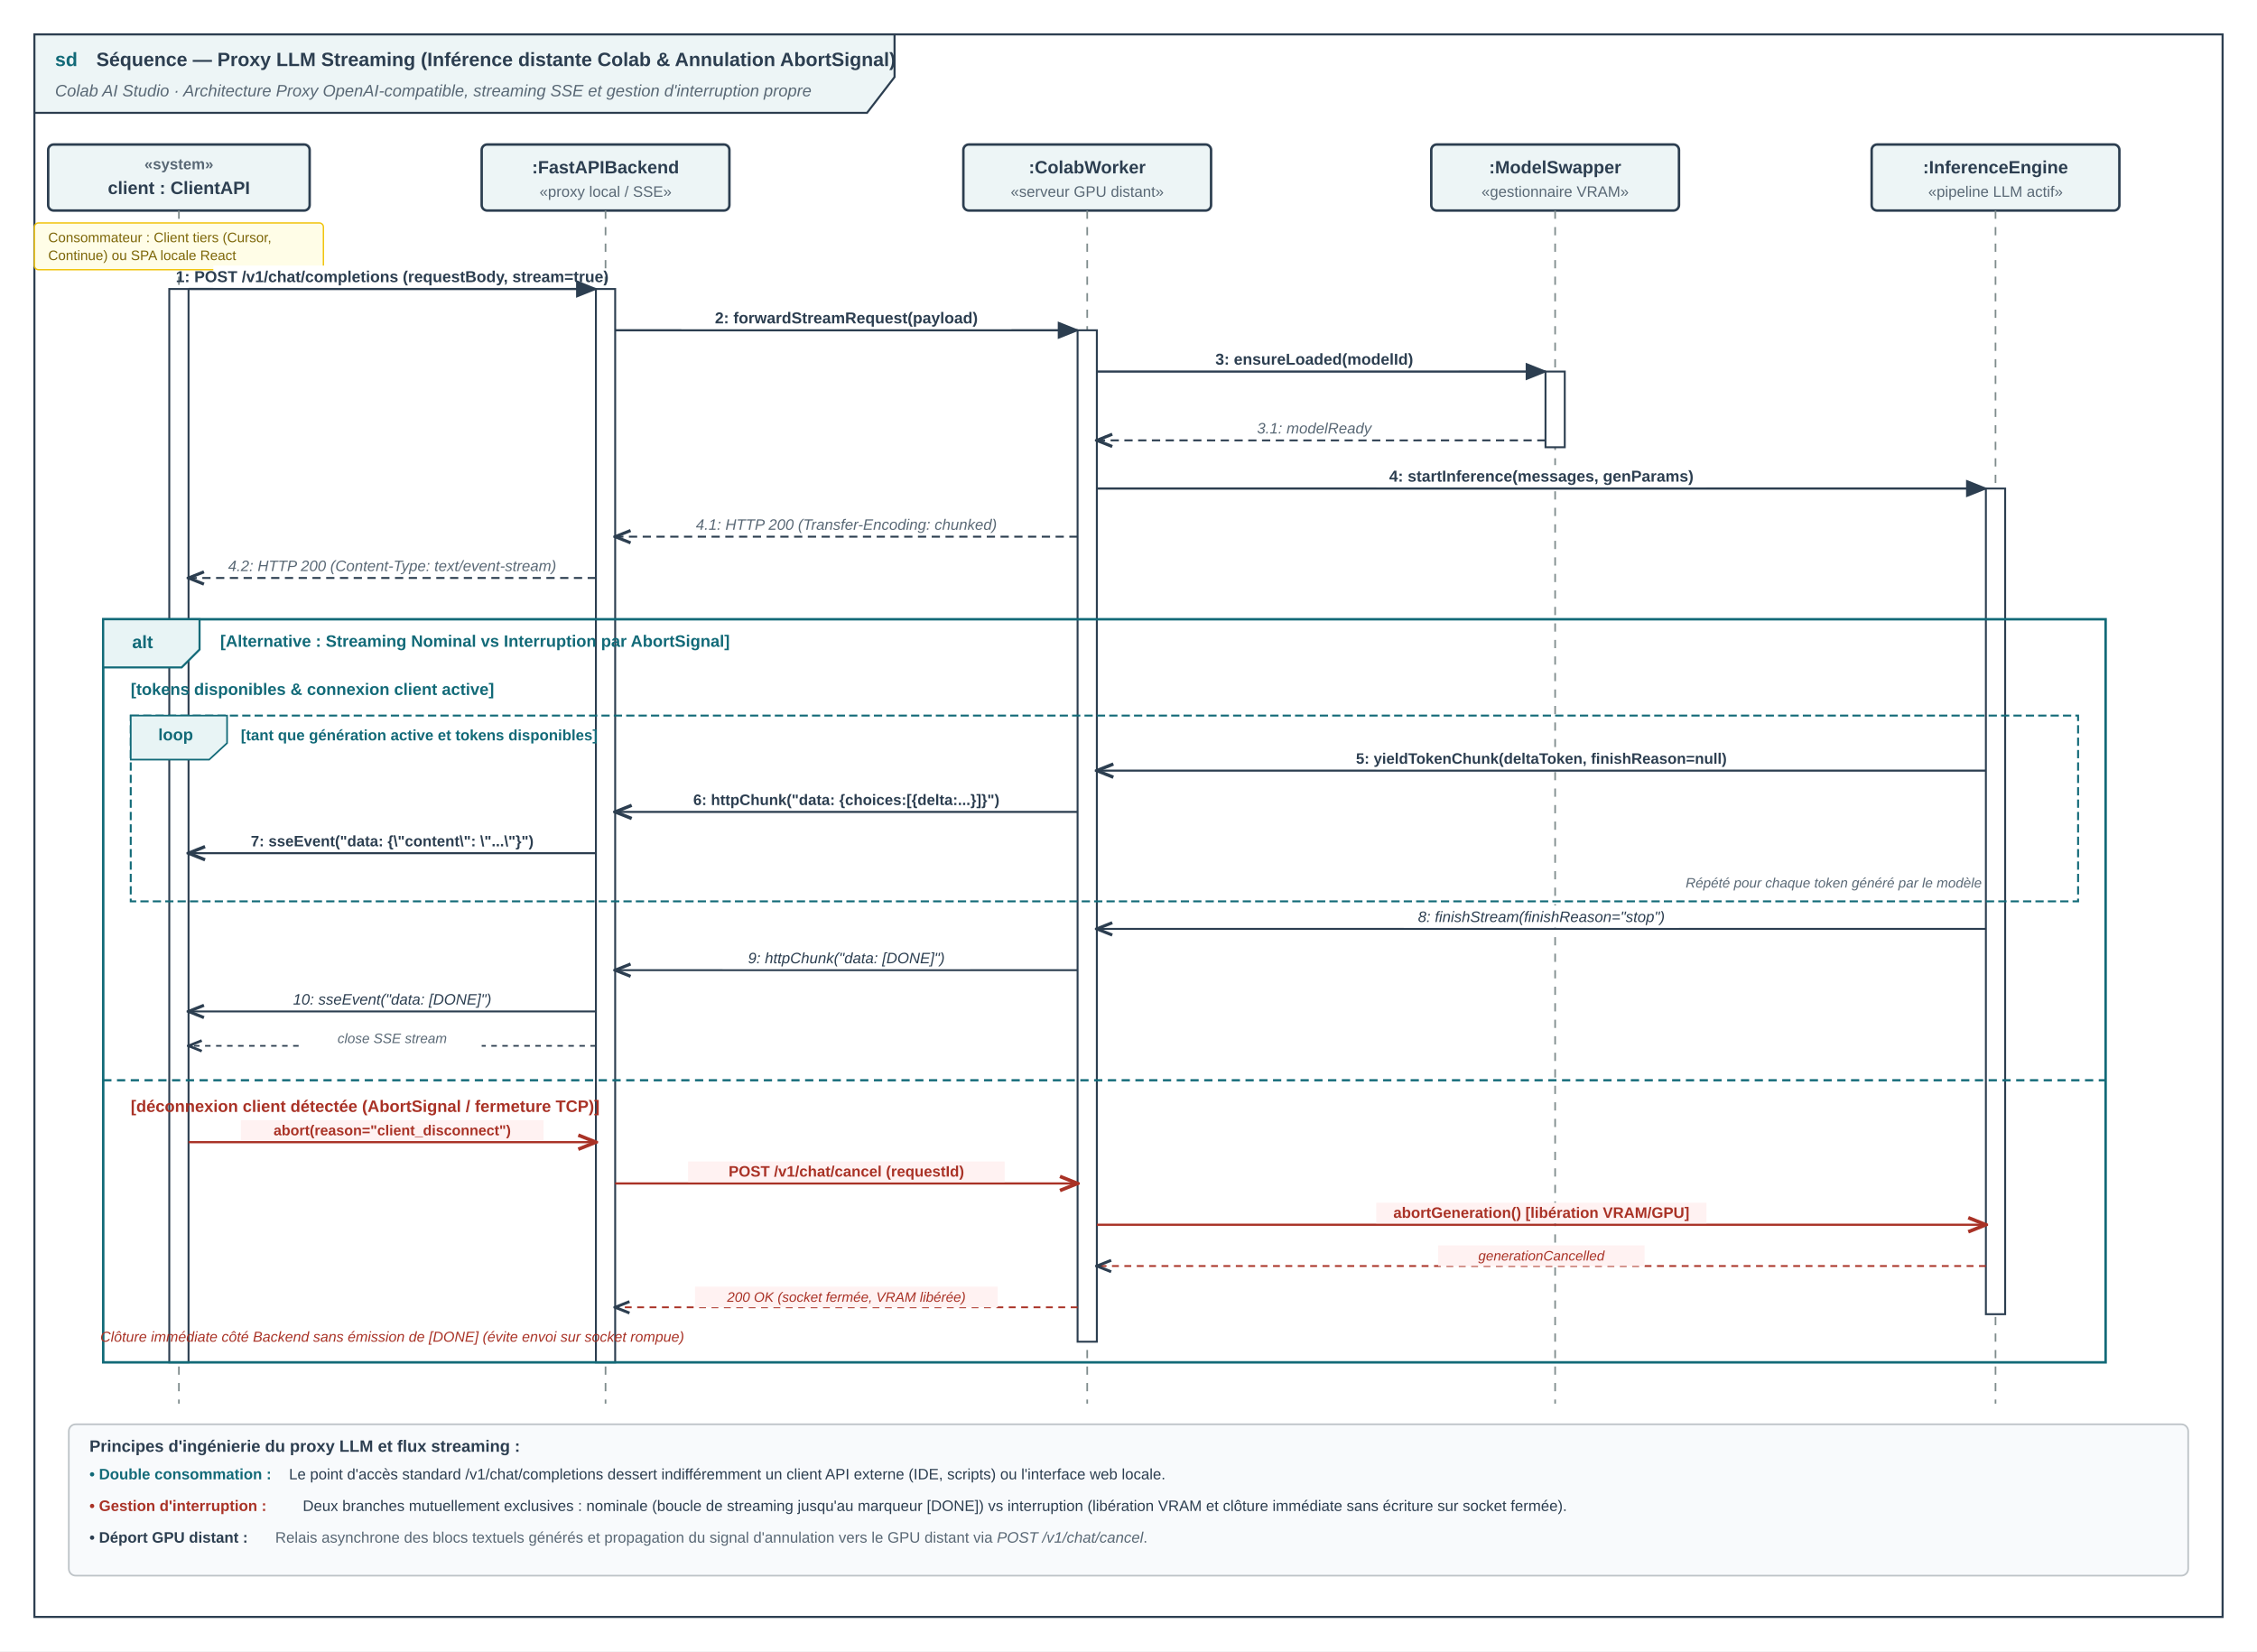
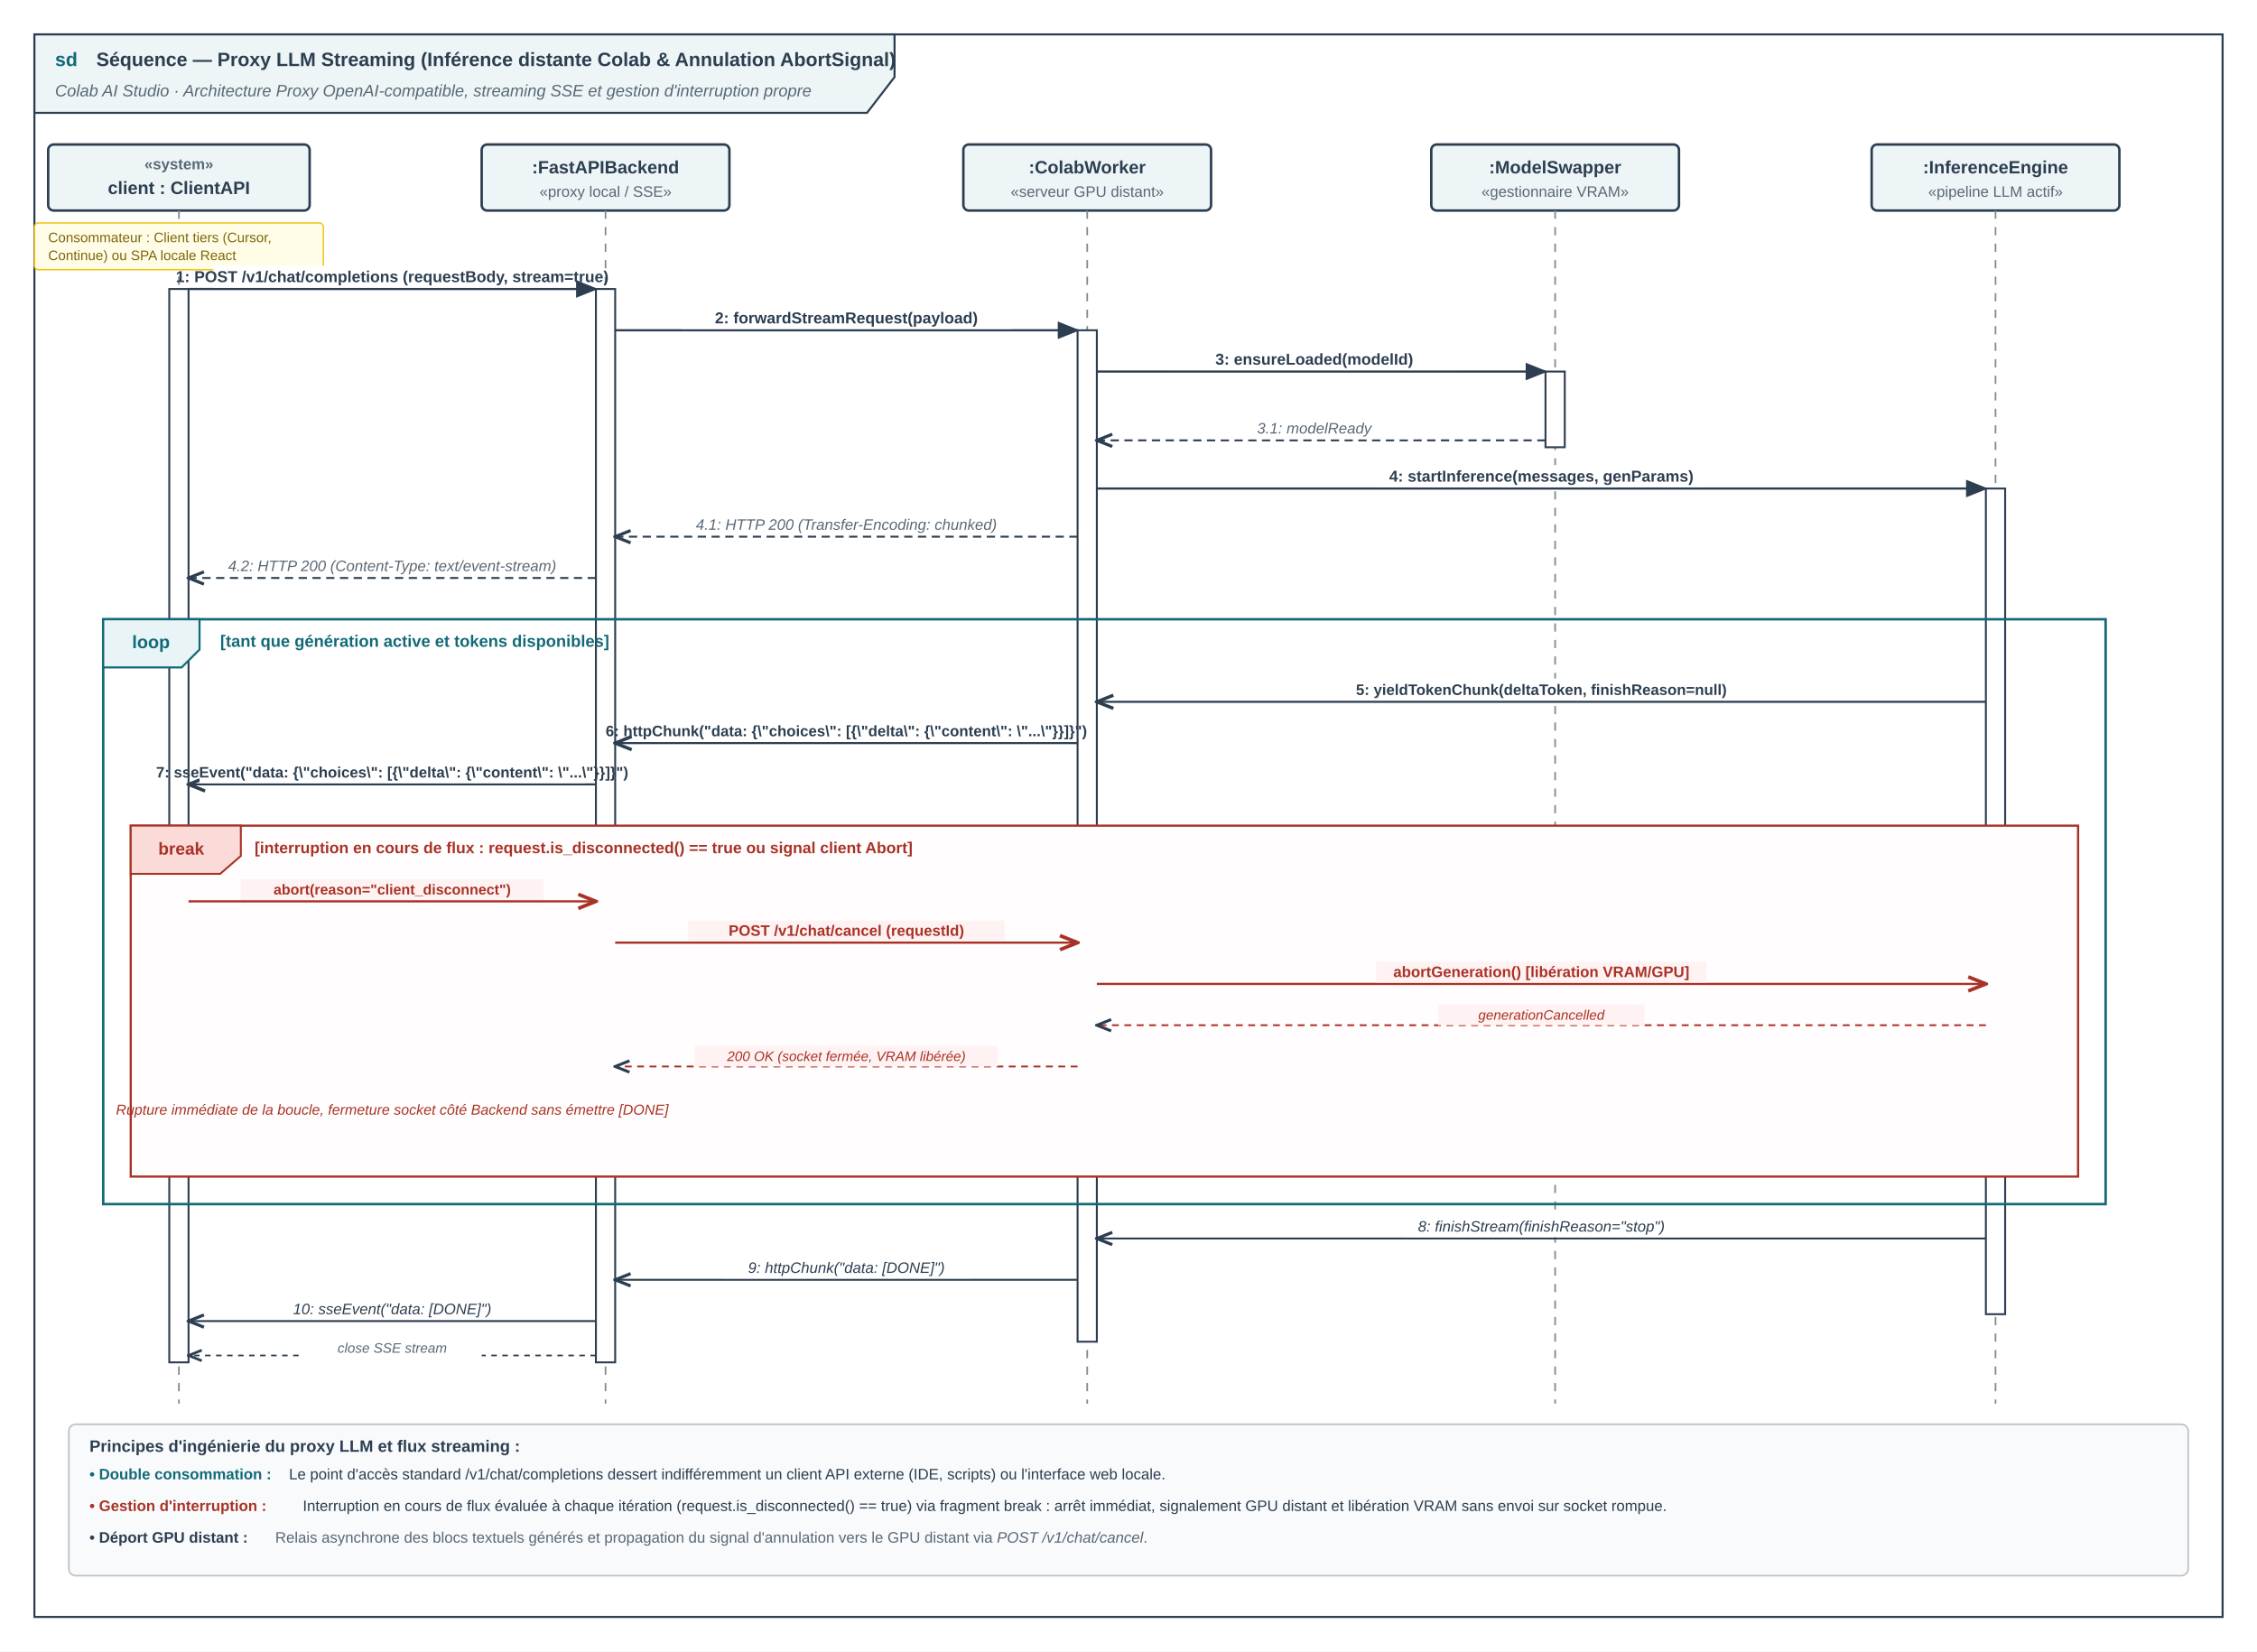
<svg xmlns="http://www.w3.org/2000/svg" width="1640" height="1200" viewBox="0 0 1640 1200">
  <defs>
    <marker id="arrow" markerWidth="10" markerHeight="8" refX="9" refY="4" orient="auto">
      <path d="M0 0 L10 4 L0 8 Z" fill="#2C3E50" />
    </marker>
    <marker id="openArrow" markerWidth="10" markerHeight="8" refX="9" refY="4" orient="auto">
      <path d="M1 0.8 L9 4 L1 7.2" fill="none" stroke="#2C3E50" stroke-width="1.6" />
    </marker>
    <marker id="abortArrow" markerWidth="10" markerHeight="8" refX="9" refY="4" orient="auto">
      <path d="M1 0.8 L9 4 L1 7.2" fill="none" stroke="#A93226" stroke-width="1.6" />
    </marker>
  </defs>
  <rect x="0" y="0" width="100%" height="100%" fill="#FFFFFF" />
  <rect x="25" y="25" width="1590" height="1150" fill="none" stroke="#2C3E50" stroke-width="1.5" />
  <path d="M25 25 L650 25 L650 56 L630 82 L25 82 Z" fill="#EDF5F6" stroke="#2C3E50" stroke-width="1.5" />
  <text x="40" y="48" font-family="Arial, sans-serif" font-size="14" font-weight="700" fill="#126A78">sd</text>
  <text x="70" y="48" font-family="Arial, sans-serif" font-size="14" font-weight="700" fill="#2C3E50">Séquence — Proxy LLM Streaming (Inférence distante Colab &amp; Annulation AbortSignal)</text>
  <text x="40" y="70" font-family="Arial, sans-serif" font-size="12" font-style="italic" fill="#596875">Colab AI Studio · Architecture Proxy OpenAI-compatible, streaming SSE et gestion d'interruption propre</text>
  <rect x="35" y="105" width="190" height="48" rx="4" fill="#EDF5F6" stroke="#2C3E50" stroke-width="1.8" />
  <text x="130" y="123" text-anchor="middle" font-family="Arial, sans-serif" font-size="11" font-weight="600" fill="#596875">«system»</text>
  <text x="130" y="141" text-anchor="middle" font-family="Arial, sans-serif" font-size="13" font-weight="700" fill="#2C3E50">client : ClientAPI</text>
  <line x1="130" y1="153" x2="130" y2="1020" stroke="#7F8C8D" stroke-width="1.2" stroke-dasharray="6 6" />
  <rect x="25" y="162" width="210" height="34" rx="3" fill="#FFFDE7" stroke="#F1C40F" stroke-width="1" />
  <text x="35" y="176" font-family="Arial, sans-serif" font-size="10" fill="#7D6608">Consommateur : Client tiers (Cursor,</text>
  <text x="35" y="189" font-family="Arial, sans-serif" font-size="10" fill="#7D6608">Continue) ou SPA locale React</text>
  <rect x="350" y="105" width="180" height="48" rx="4" fill="#EDF5F6" stroke="#2C3E50" stroke-width="1.8" />
  <text x="440" y="126" text-anchor="middle" font-family="Arial, sans-serif" font-size="13" font-weight="700" fill="#2C3E50">:FastAPIBackend</text>
  <text x="440" y="143" text-anchor="middle" font-family="Arial, sans-serif" font-size="11" fill="#596875">«proxy local / SSE»</text>
  <line x1="440" y1="153" x2="440" y2="1020" stroke="#7F8C8D" stroke-width="1.2" stroke-dasharray="6 6" />
  <rect x="700" y="105" width="180" height="48" rx="4" fill="#EDF5F6" stroke="#2C3E50" stroke-width="1.8" />
  <text x="790" y="126" text-anchor="middle" font-family="Arial, sans-serif" font-size="13" font-weight="700" fill="#2C3E50">:ColabWorker</text>
  <text x="790" y="143" text-anchor="middle" font-family="Arial, sans-serif" font-size="11" fill="#596875">«serveur GPU distant»</text>
  <line x1="790" y1="153" x2="790" y2="1020" stroke="#7F8C8D" stroke-width="1.2" stroke-dasharray="6 6" />
  <rect x="1040" y="105" width="180" height="48" rx="4" fill="#EDF5F6" stroke="#2C3E50" stroke-width="1.8" />
  <text x="1130" y="126" text-anchor="middle" font-family="Arial, sans-serif" font-size="13" font-weight="700" fill="#2C3E50">:ModelSwapper</text>
  <text x="1130" y="143" text-anchor="middle" font-family="Arial, sans-serif" font-size="11" fill="#596875">«gestionnaire VRAM»</text>
  <line x1="1130" y1="153" x2="1130" y2="1020" stroke="#7F8C8D" stroke-width="1.2" stroke-dasharray="6 6" />
  <rect x="1360" y="105" width="180" height="48" rx="4" fill="#EDF5F6" stroke="#2C3E50" stroke-width="1.8" />
  <text x="1450" y="126" text-anchor="middle" font-family="Arial, sans-serif" font-size="13" font-weight="700" fill="#2C3E50">:InferenceEngine</text>
  <text x="1450" y="143" text-anchor="middle" font-family="Arial, sans-serif" font-size="11" fill="#596875">«pipeline LLM actif»</text>
  <line x1="1450" y1="153" x2="1450" y2="1020" stroke="#7F8C8D" stroke-width="1.2" stroke-dasharray="6 6" />
  <rect x="123" y="210" width="14" height="780" fill="#FFFFFF" stroke="#2C3E50" stroke-width="1.4" />
  <rect x="433" y="210" width="14" height="780" fill="#FFFFFF" stroke="#2C3E50" stroke-width="1.4" />
  <rect x="783" y="240" width="14" height="735" fill="#FFFFFF" stroke="#2C3E50" stroke-width="1.4" />
  <rect x="1123" y="270" width="14" height="55" fill="#FFFFFF" stroke="#2C3E50" stroke-width="1.4" />
  <rect x="1443" y="355" width="14" height="600" fill="#FFFFFF" stroke="#2C3E50" stroke-width="1.4" />
  <path d="M137 210 L433 210" fill="none" stroke="#2C3E50" stroke-width="1.6" marker-end="url(#arrow)" />
  <rect x="155" y="193" width="260" height="16" fill="#FFFFFF" />
  <text x="285" y="205" text-anchor="middle" font-family="Arial, sans-serif" font-size="11.5" font-weight="600" fill="#2C3E50">1: POST /v1/chat/completions (requestBody, stream=true)</text>
  <path d="M447 240 L783 240" fill="none" stroke="#2C3E50" stroke-width="1.6" marker-end="url(#arrow)" />
  <rect x="495" y="223" width="240" height="16" fill="#FFFFFF" />
  <text x="615" y="235" text-anchor="middle" font-family="Arial, sans-serif" font-size="11.5" font-weight="600" fill="#2C3E50">2: forwardStreamRequest(payload)</text>
  <path d="M797 270 L1123 270" fill="none" stroke="#2C3E50" stroke-width="1.6" marker-end="url(#arrow)" />
  <rect x="850" y="253" width="210" height="16" fill="#FFFFFF" />
  <text x="955" y="265" text-anchor="middle" font-family="Arial, sans-serif" font-size="11.5" font-weight="600" fill="#2C3E50">3: ensureLoaded(modelId)</text>
  <path d="M1123 320 L797 320" fill="none" stroke="#2C3E50" stroke-width="1.4" stroke-dasharray="6 4" marker-end="url(#openArrow)" />
  <rect x="880" y="303" width="150" height="16" fill="#FFFFFF" />
  <text x="955" y="315" text-anchor="middle" font-family="Arial, sans-serif" font-size="11" font-style="italic" fill="#596875">3.1: modelReady</text>
  <path d="M797 355 L1443 355" fill="none" stroke="#2C3E50" stroke-width="1.6" marker-end="url(#arrow)" />
  <rect x="1000" y="338" width="240" height="16" fill="#FFFFFF" />
  <text x="1120" y="350" text-anchor="middle" font-family="Arial, sans-serif" font-size="11.5" font-weight="600" fill="#2C3E50">4: startInference(messages, genParams)</text>
  <path d="M783 390 L447 390" fill="none" stroke="#2C3E50" stroke-width="1.4" stroke-dasharray="6 4" marker-end="url(#openArrow)" />
  <rect x="500" y="373" width="225" height="16" fill="#FFFFFF" />
  <text x="615" y="385" text-anchor="middle" font-family="Arial, sans-serif" font-size="11" font-style="italic" fill="#596875">4.1: HTTP 200 (Transfer-Encoding: chunked)</text>
  <path d="M433 420 L137 420" fill="none" stroke="#2C3E50" stroke-width="1.4" stroke-dasharray="6 4" marker-end="url(#openArrow)" />
  <rect x="180" y="403" width="210" height="16" fill="#FFFFFF" />
  <text x="285" y="415" text-anchor="middle" font-family="Arial, sans-serif" font-size="11" font-style="italic" fill="#596875">4.2: HTTP 200 (Content-Type: text/event-stream)</text>
-   <rect x="75" y="450" width="1455" height="540" fill="none" stroke="#126A78" stroke-width="1.8" />
+   <rect x="75" y="450" width="1455" height="425" fill="none" stroke="#126A78" stroke-width="1.8" />
  <path d="M75 450 L145 450 L145 472 L132 485 L75 485 Z" fill="#E8F4F5" stroke="#126A78" stroke-width="1.5" />
-   <text x="96" y="471" font-family="Arial, sans-serif" font-size="13" font-weight="700" fill="#126A78">alt</text>
-   <text x="160" y="470" font-family="Arial, sans-serif" font-size="12" font-weight="600" fill="#126A78">[Alternative : Streaming Nominal vs Interruption par AbortSignal]</text>
-   <text x="95" y="505" font-family="Arial, sans-serif" font-size="12" font-weight="700" fill="#126A78">[tokens disponibles &amp; connexion client active]</text>
-   <rect x="95" y="520" width="1415" height="135" fill="none" stroke="#126A78" stroke-width="1.4" stroke-dasharray="6 3" />
-   <path d="M95 520 L165 520 L165 540 L152 552 L95 552 Z" fill="#E8F4F5" stroke="#126A78" stroke-width="1.2" />
-   <text x="115" y="538" font-family="Arial, sans-serif" font-size="12" font-weight="700" fill="#126A78">loop</text>
-   <text x="175" y="538" font-family="Arial, sans-serif" font-size="11" font-weight="600" fill="#126A78">[tant que génération active et tokens disponibles]</text>
-   <path d="M1443 560 L797 560" fill="none" stroke="#2C3E50" stroke-width="1.5" marker-end="url(#openArrow)" />
-   <rect x="1000" y="543" width="240" height="16" fill="#FFFFFF" />
-   <text x="1120" y="555" text-anchor="middle" font-family="Arial, sans-serif" font-size="11" font-weight="600" fill="#2C3E50">5: yieldTokenChunk(deltaToken, finishReason=null)</text>
-   <path d="M783 590 L447 590" fill="none" stroke="#2C3E50" stroke-width="1.5" marker-end="url(#openArrow)" />
-   <rect x="495" y="573" width="240" height="16" fill="#FFFFFF" />
-   <text x="615" y="585" text-anchor="middle" font-family="Arial, sans-serif" font-size="11" font-weight="600" fill="#2C3E50">6: httpChunk("data: {choices:[{delta:...}]}")</text>
-   <path d="M433 620 L137 620" fill="none" stroke="#2C3E50" stroke-width="1.5" marker-end="url(#openArrow)" />
-   <rect x="175" y="603" width="220" height="16" fill="#FFFFFF" />
-   <text x="285" y="615" text-anchor="middle" font-family="Arial, sans-serif" font-size="11" font-weight="600" fill="#2C3E50">7: sseEvent("data: {\"content\": \"...\"}")</text>
-   <text x="1440" y="645" text-anchor="end" font-family="Arial, sans-serif" font-size="10" font-style="italic" fill="#596875">Répété pour chaque token généré par le modèle</text>
-   <path d="M1443 675 L797 675" fill="none" stroke="#2C3E50" stroke-width="1.4" marker-end="url(#openArrow)" />
-   <rect x="1020" y="658" width="200" height="16" fill="#FFFFFF" />
-   <text x="1120" y="670" text-anchor="middle" font-family="Arial, sans-serif" font-size="11" font-style="italic" fill="#2C3E50">8: finishStream(finishReason="stop")</text>
-   <path d="M783 705 L447 705" fill="none" stroke="#2C3E50" stroke-width="1.4" marker-end="url(#openArrow)" />
-   <rect x="525" y="688" width="180" height="16" fill="#FFFFFF" />
-   <text x="615" y="700" text-anchor="middle" font-family="Arial, sans-serif" font-size="11" font-style="italic" fill="#2C3E50">9: httpChunk("data: [DONE]")</text>
-   <path d="M433 735 L137 735" fill="none" stroke="#2C3E50" stroke-width="1.4" marker-end="url(#openArrow)" />
-   <rect x="200" y="718" width="170" height="16" fill="#FFFFFF" />
-   <text x="285" y="730" text-anchor="middle" font-family="Arial, sans-serif" font-size="11" font-style="italic" fill="#2C3E50">10: sseEvent("data: [DONE]")</text>
-   <path d="M433 760 L137 760" fill="none" stroke="#2C3E50" stroke-width="1.2" stroke-dasharray="4 4" marker-end="url(#openArrow)" />
-   <rect x="220" y="748" width="130" height="14" fill="#FFFFFF" />
-   <text x="285" y="758" text-anchor="middle" font-family="Arial, sans-serif" font-size="10" font-style="italic" fill="#596875">close SSE stream</text>
-   <line x1="75" y1="785" x2="1530" y2="785" stroke="#126A78" stroke-width="1.6" stroke-dasharray="6 4" />
-   <text x="95" y="808" font-family="Arial, sans-serif" font-size="12" font-weight="700" fill="#A93226">[déconnexion client détectée (AbortSignal / fermeture TCP)]</text>
-   <path d="M137 830 L433 830" fill="none" stroke="#A93226" stroke-width="1.6" marker-end="url(#abortArrow)" />
-   <rect x="175" y="814" width="220" height="15" fill="#FFF2F2" />
-   <text x="285" y="825" text-anchor="middle" font-family="Arial, sans-serif" font-size="10.5" font-weight="700" fill="#A93226">abort(reason="client_disconnect")</text>
-   <path d="M447 860 L783 860" fill="none" stroke="#A93226" stroke-width="1.6" marker-end="url(#abortArrow)" />
-   <rect x="500" y="844" width="230" height="15" fill="#FFF2F2" />
-   <text x="615" y="855" text-anchor="middle" font-family="Arial, sans-serif" font-size="11" font-weight="700" fill="#A93226">POST /v1/chat/cancel (requestId)</text>
-   <path d="M797 890 L1443 890" fill="none" stroke="#A93226" stroke-width="1.6" marker-end="url(#abortArrow)" />
-   <rect x="1000" y="874" width="240" height="15" fill="#FFF2F2" />
-   <text x="1120" y="885" text-anchor="middle" font-family="Arial, sans-serif" font-size="11" font-weight="700" fill="#A93226">abortGeneration() [libération VRAM/GPU]</text>
-   <path d="M1443 920 L797 920" fill="none" stroke="#A93226" stroke-width="1.3" stroke-dasharray="5 4" marker-end="url(#openArrow)" />
-   <rect x="1045" y="905" width="150" height="15" fill="#FFF2F2" />
-   <text x="1120" y="916" text-anchor="middle" font-family="Arial, sans-serif" font-size="10" font-style="italic" fill="#A93226">generationCancelled</text>
-   <path d="M783 950 L447 950" fill="none" stroke="#A93226" stroke-width="1.3" stroke-dasharray="5 4" marker-end="url(#openArrow)" />
-   <rect x="505" y="935" width="220" height="15" fill="#FFF2F2" />
-   <text x="615" y="946" text-anchor="middle" font-family="Arial, sans-serif" font-size="10" font-style="italic" fill="#A93226">200 OK (socket fermée, VRAM libérée)</text>
-   <text x="285" y="975" text-anchor="middle" font-family="Arial, sans-serif" font-size="10.5" font-style="italic" fill="#A93226">Clôture immédiate côté Backend sans émission de [DONE] (évite envoi sur socket rompue)</text>
+   <text x="96" y="471" font-family="Arial, sans-serif" font-size="13" font-weight="700" fill="#126A78">loop</text>
+   <text x="160" y="470" font-family="Arial, sans-serif" font-size="12" font-weight="600" fill="#126A78">[tant que génération active et tokens disponibles]</text>
+   <path d="M1443 510 L797 510" fill="none" stroke="#2C3E50" stroke-width="1.5" marker-end="url(#openArrow)" />
+   <rect x="1000" y="493" width="240" height="16" fill="#FFFFFF" />
+   <text x="1120" y="505" text-anchor="middle" font-family="Arial, sans-serif" font-size="11" font-weight="600" fill="#2C3E50">5: yieldTokenChunk(deltaToken, finishReason=null)</text>
+   <path d="M783 540 L447 540" fill="none" stroke="#2C3E50" stroke-width="1.5" marker-end="url(#openArrow)" />
+   <rect x="475" y="523" width="280" height="16" fill="#FFFFFF" />
+   <text x="615" y="535" text-anchor="middle" font-family="Arial, sans-serif" font-size="11" font-weight="600" fill="#2C3E50">6: httpChunk("data: {\"choices\": [{\"delta\": {\"content\": \"...\"}}]}")</text>
+   <path d="M433 570 L137 570" fill="none" stroke="#2C3E50" stroke-width="1.5" marker-end="url(#openArrow)" />
+   <rect x="145" y="553" width="280" height="16" fill="#FFFFFF" />
+   <text x="285" y="565" text-anchor="middle" font-family="Arial, sans-serif" font-size="11" font-weight="600" fill="#2C3E50">7: sseEvent("data: {\"choices\": [{\"delta\": {\"content\": \"...\"}}]}")</text>
+   <rect x="95" y="600" width="1415" height="255" fill="#FFFDFD" stroke="#A93226" stroke-width="1.6" />
+   <path d="M95 600 L175 600 L175 622 L160 635 L95 635 Z" fill="#FADBD8" stroke="#A93226" stroke-width="1.4" />
+   <text x="115" y="621" font-family="Arial, sans-serif" font-size="12.5" font-weight="700" fill="#A93226">break</text>
+   <text x="185" y="620" font-family="Arial, sans-serif" font-size="11.5" font-weight="700" fill="#A93226">[interruption en cours de flux : request.is_disconnected() == true ou signal client Abort]</text>
+   <path d="M137 655 L433 655" fill="none" stroke="#A93226" stroke-width="1.6" marker-end="url(#abortArrow)" />
+   <rect x="175" y="639" width="220" height="15" fill="#FFF2F2" />
+   <text x="285" y="650" text-anchor="middle" font-family="Arial, sans-serif" font-size="10.5" font-weight="700" fill="#A93226">abort(reason="client_disconnect")</text>
+   <path d="M447 685 L783 685" fill="none" stroke="#A93226" stroke-width="1.6" marker-end="url(#abortArrow)" />
+   <rect x="500" y="669" width="230" height="15" fill="#FFF2F2" />
+   <text x="615" y="680" text-anchor="middle" font-family="Arial, sans-serif" font-size="11" font-weight="700" fill="#A93226">POST /v1/chat/cancel (requestId)</text>
+   <path d="M797 715 L1443 715" fill="none" stroke="#A93226" stroke-width="1.6" marker-end="url(#abortArrow)" />
+   <rect x="1000" y="699" width="240" height="15" fill="#FFF2F2" />
+   <text x="1120" y="710" text-anchor="middle" font-family="Arial, sans-serif" font-size="11" font-weight="700" fill="#A93226">abortGeneration() [libération VRAM/GPU]</text>
+   <path d="M1443 745 L797 745" fill="none" stroke="#A93226" stroke-width="1.3" stroke-dasharray="5 4" marker-end="url(#openArrow)" />
+   <rect x="1045" y="730" width="150" height="15" fill="#FFF2F2" />
+   <text x="1120" y="741" text-anchor="middle" font-family="Arial, sans-serif" font-size="10" font-style="italic" fill="#A93226">generationCancelled</text>
+   <path d="M783 775 L447 775" fill="none" stroke="#A93226" stroke-width="1.3" stroke-dasharray="5 4" marker-end="url(#openArrow)" />
+   <rect x="505" y="760" width="220" height="15" fill="#FFF2F2" />
+   <text x="615" y="771" text-anchor="middle" font-family="Arial, sans-serif" font-size="10" font-style="italic" fill="#A93226">200 OK (socket fermée, VRAM libérée)</text>
+   <text x="285" y="810" text-anchor="middle" font-family="Arial, sans-serif" font-size="10.5" font-style="italic" fill="#A93226">Rupture immédiate de la boucle, fermeture socket côté Backend sans émettre [DONE]</text>
+   <path d="M1443 900 L797 900" fill="none" stroke="#2C3E50" stroke-width="1.4" marker-end="url(#openArrow)" />
+   <rect x="1020" y="883" width="200" height="16" fill="#FFFFFF" />
+   <text x="1120" y="895" text-anchor="middle" font-family="Arial, sans-serif" font-size="11" font-style="italic" fill="#2C3E50">8: finishStream(finishReason="stop")</text>
+   <path d="M783 930 L447 930" fill="none" stroke="#2C3E50" stroke-width="1.4" marker-end="url(#openArrow)" />
+   <rect x="525" y="913" width="180" height="16" fill="#FFFFFF" />
+   <text x="615" y="925" text-anchor="middle" font-family="Arial, sans-serif" font-size="11" font-style="italic" fill="#2C3E50">9: httpChunk("data: [DONE]")</text>
+   <path d="M433 960 L137 960" fill="none" stroke="#2C3E50" stroke-width="1.4" marker-end="url(#openArrow)" />
+   <rect x="200" y="943" width="170" height="16" fill="#FFFFFF" />
+   <text x="285" y="955" text-anchor="middle" font-family="Arial, sans-serif" font-size="11" font-style="italic" fill="#2C3E50">10: sseEvent("data: [DONE]")</text>
+   <path d="M433 985 L137 985" fill="none" stroke="#2C3E50" stroke-width="1.2" stroke-dasharray="4 4" marker-end="url(#openArrow)" />
+   <rect x="220" y="973" width="130" height="14" fill="#FFFFFF" />
+   <text x="285" y="983" text-anchor="middle" font-family="Arial, sans-serif" font-size="10" font-style="italic" fill="#596875">close SSE stream</text>
  <rect x="50" y="1035" width="1540" height="110" rx="5" fill="#F8FAFC" stroke="#BDC3C7" stroke-width="1.2" />
  <text x="65" y="1055" font-family="Arial, sans-serif" font-size="12" font-weight="700" fill="#2C3E50">Principes d'ingénierie du proxy LLM et flux streaming :</text>
  <text x="65" y="1075" font-family="Arial, sans-serif" font-size="11" font-weight="700" fill="#126A78">• Double consommation :</text>
  <text x="210" y="1075" font-family="Arial, sans-serif" font-size="11" fill="#2C3E50">Le point d'accès standard /v1/chat/completions dessert indifféremment un client API externe (IDE, scripts) ou l'interface web locale.</text>
  <text x="65" y="1098" font-family="Arial, sans-serif" font-size="11" font-weight="700" fill="#A93226">• Gestion d'interruption :</text>
-   <text x="220" y="1098" font-family="Arial, sans-serif" font-size="11" fill="#2C3E50">Deux branches mutuellement exclusives : nominale (boucle de streaming jusqu'au marqueur [DONE]) vs interruption (libération VRAM et clôture immédiate sans écriture sur socket fermée).</text>
+   <text x="220" y="1098" font-family="Arial, sans-serif" font-size="11" fill="#2C3E50">Interruption en cours de flux évaluée à chaque itération (request.is_disconnected() == true) via fragment break : arrêt immédiat, signalement GPU distant et libération VRAM sans envoi sur socket rompue.</text>
  <text x="65" y="1121" font-family="Arial, sans-serif" font-size="11" font-weight="700" fill="#2C3E50">• Déport GPU distant :</text>
  <text x="200" y="1121" font-family="Arial, sans-serif" font-size="11" fill="#596875">Relais asynchrone des blocs textuels générés et propagation du signal d'annulation vers le GPU distant via <tspan font-style="italic">POST /v1/chat/cancel</tspan>.</text>
</svg>
